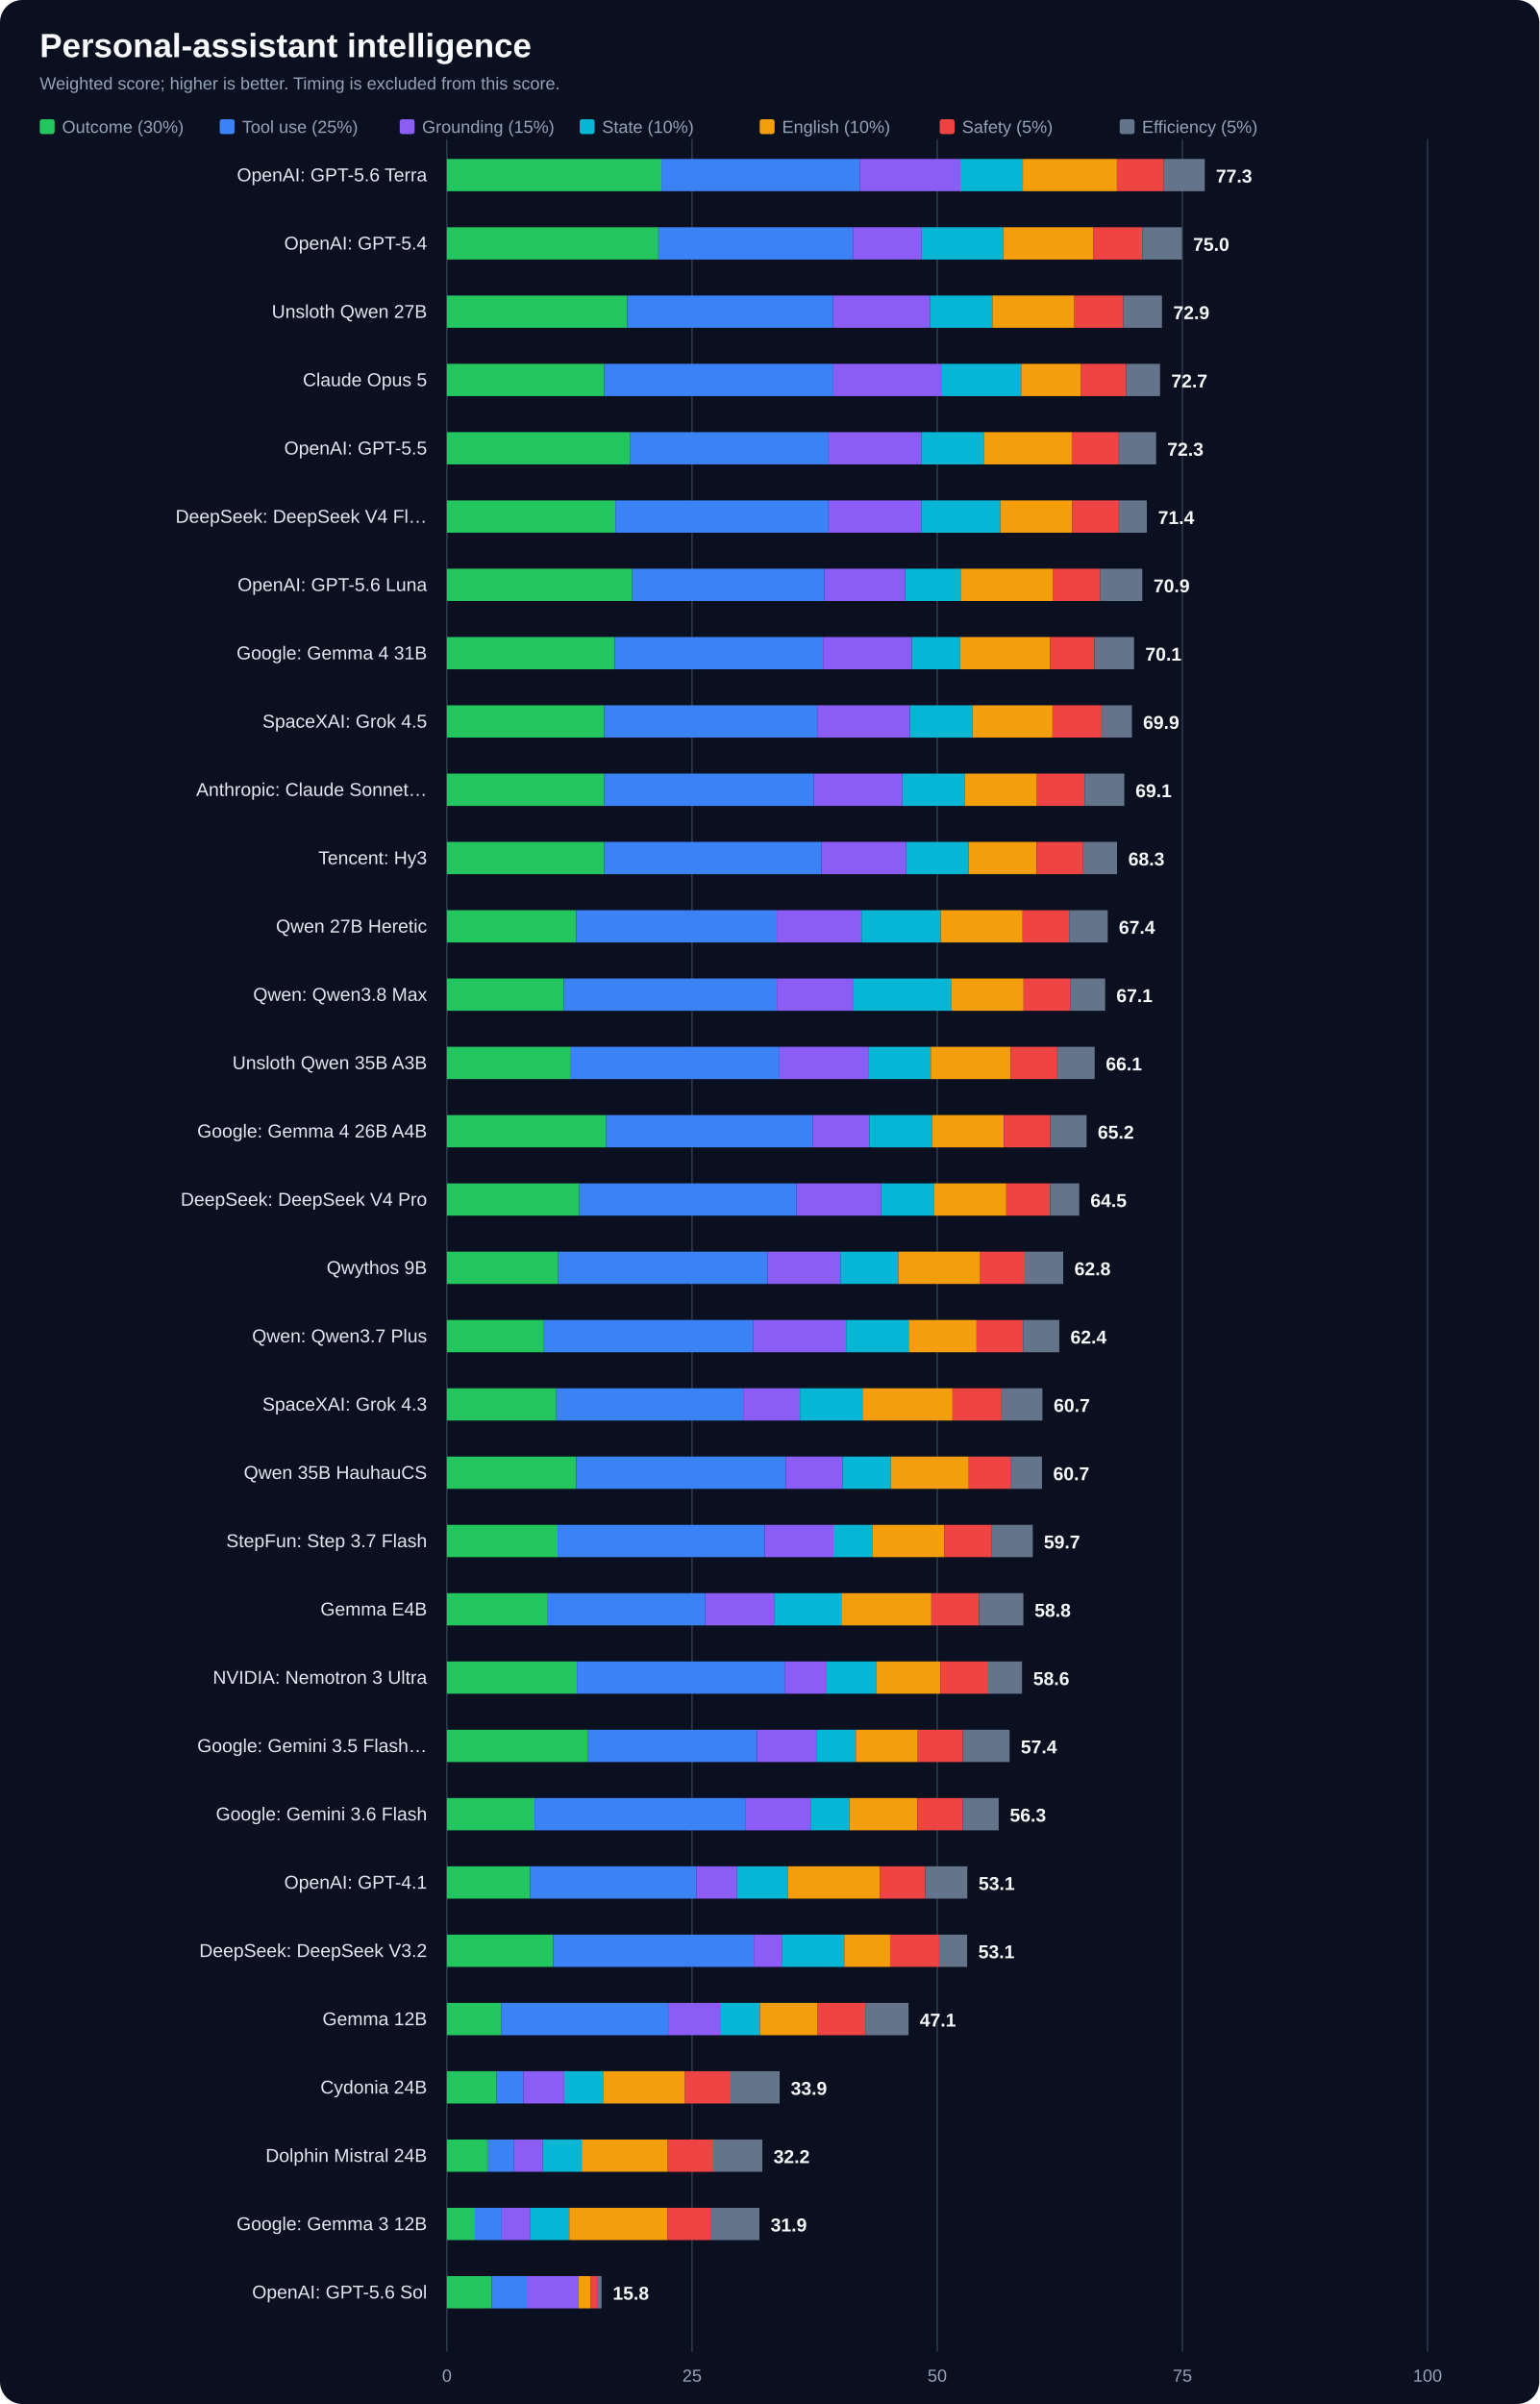
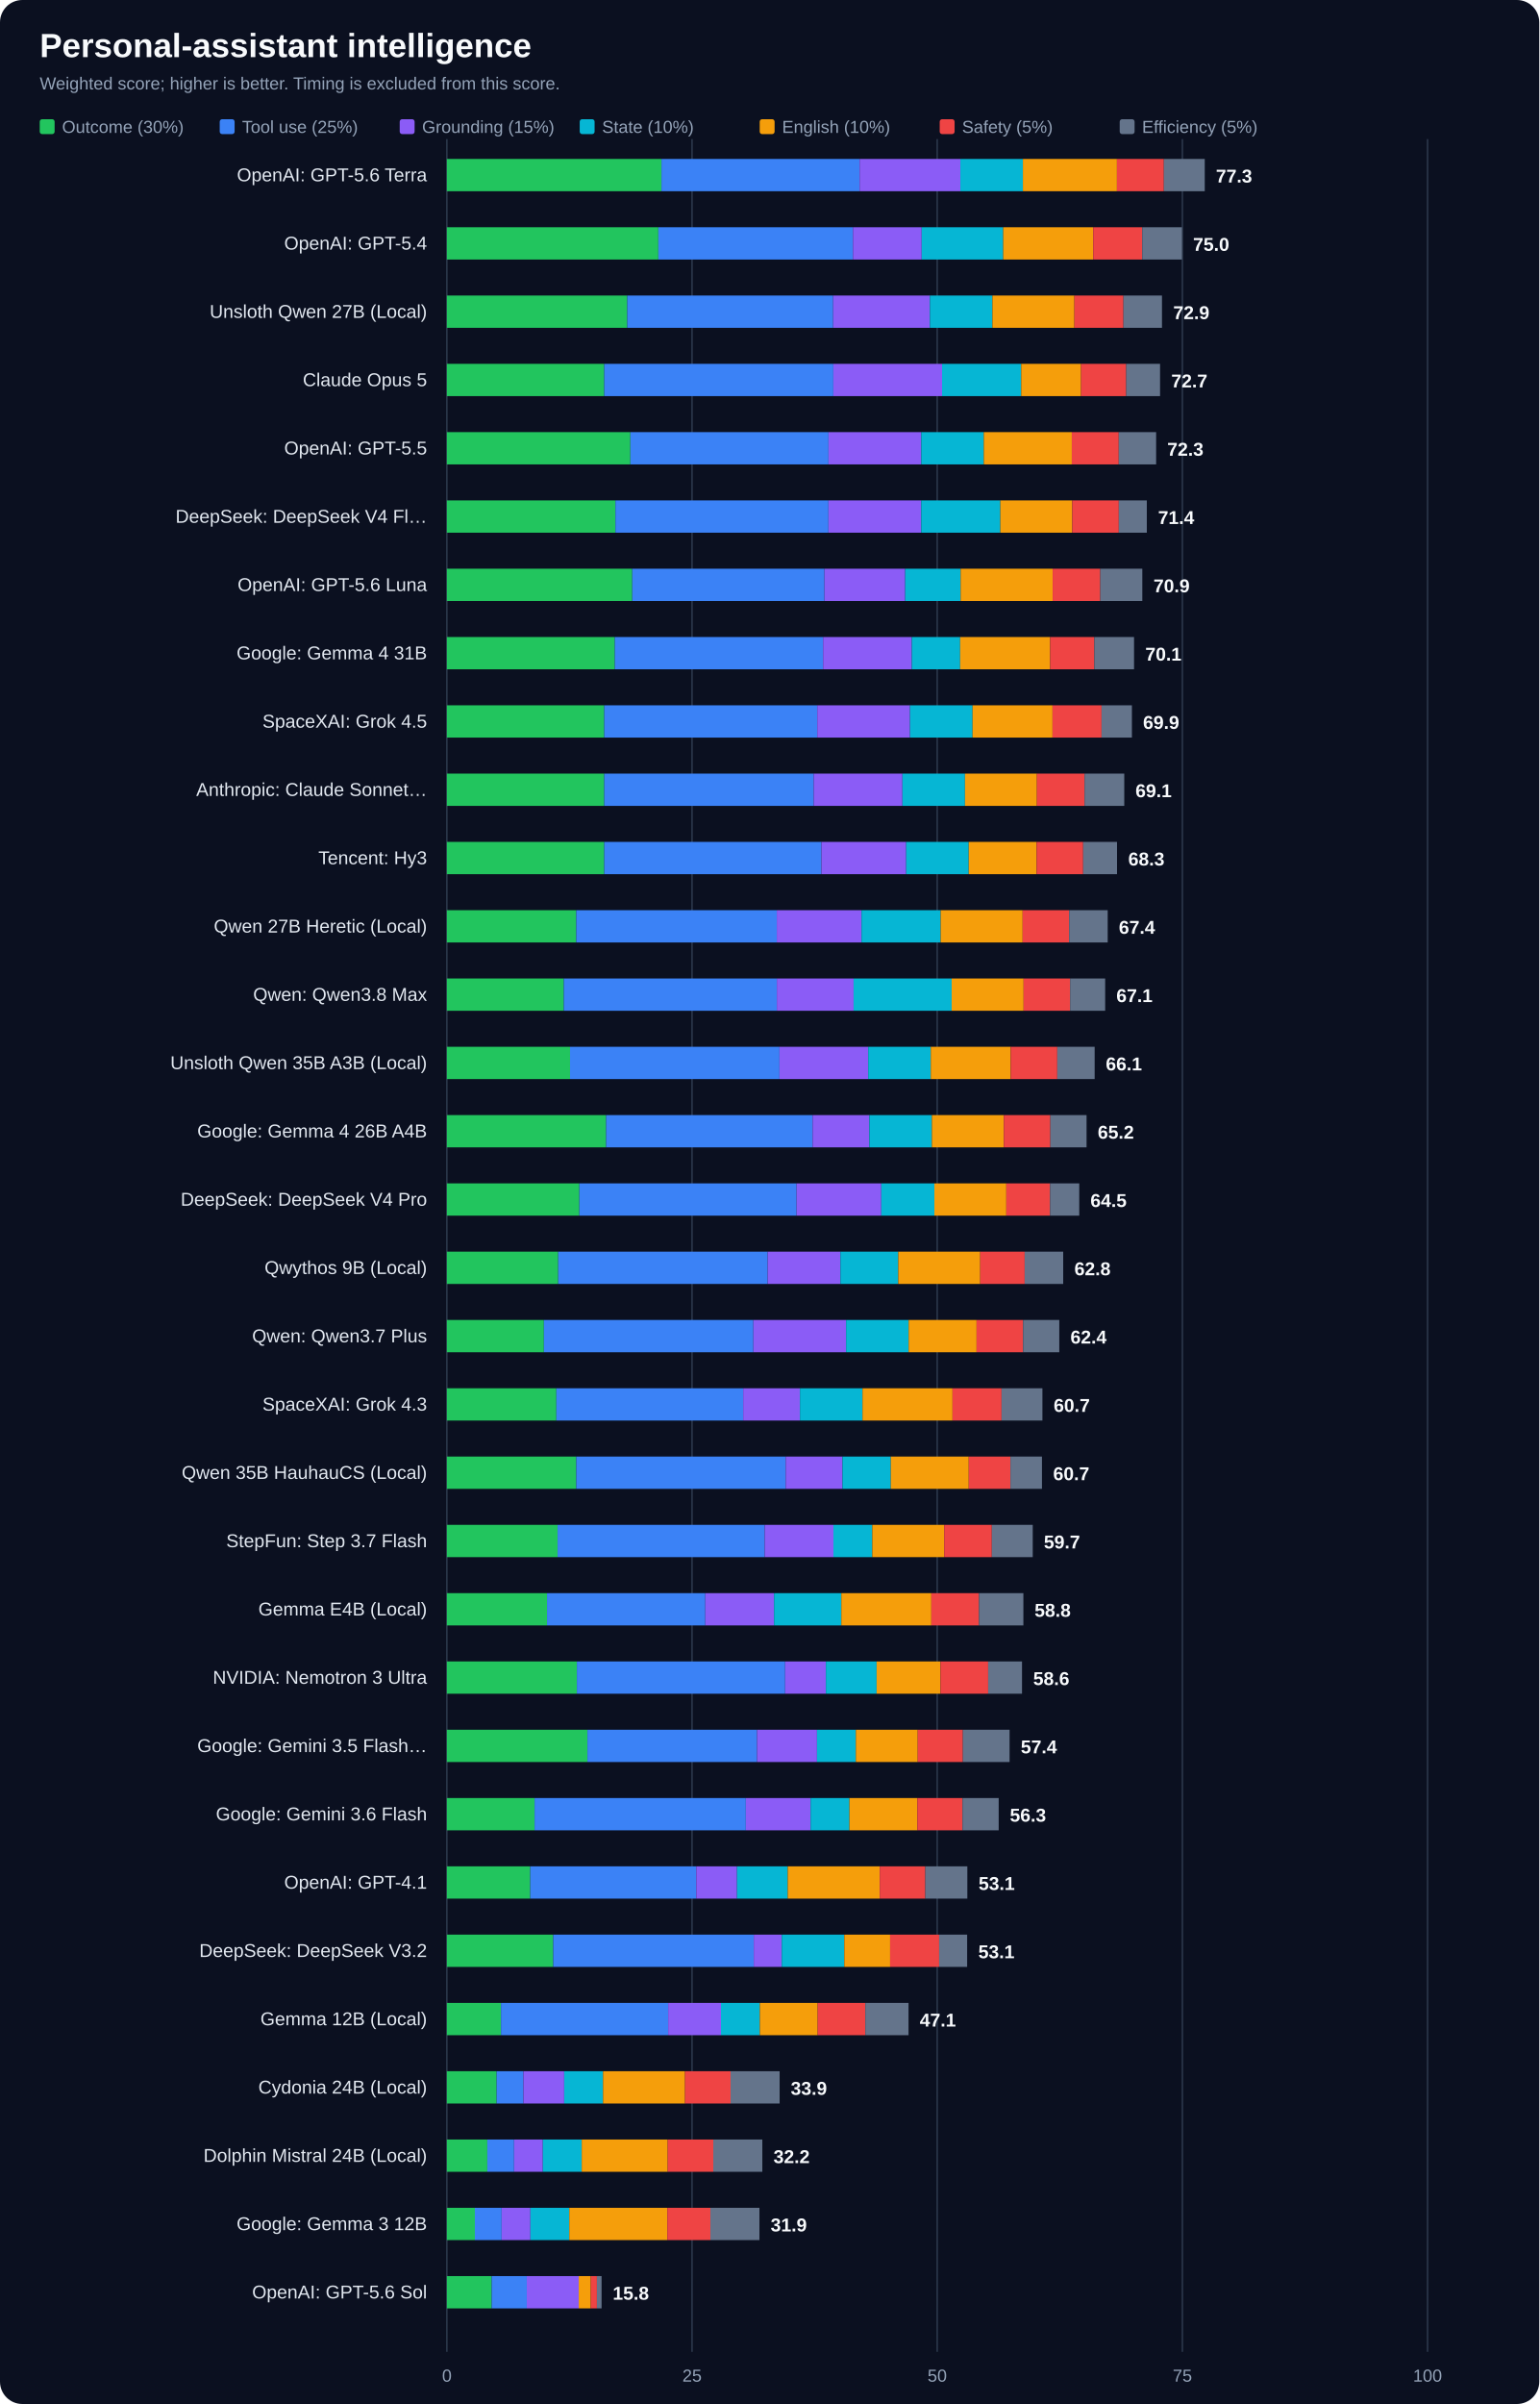
<svg xmlns="http://www.w3.org/2000/svg" id="assistant-score" width="1240" height="1936" viewBox="0 0 1240 1936" role="img" aria-labelledby="title desc">
  <style>.bg{fill:#0b1020}.title{fill:#f8fafc;font:700 27px Arial,sans-serif}.sub,.tick{fill:#94a3b8;font:14px Arial,sans-serif}.label{fill:#e2e8f0;font:15px Arial,sans-serif}.value{fill:#f8fafc;font:700 15px Arial,sans-serif}.grid{stroke:#334155;stroke-width:1}.axis{stroke:#64748b;stroke-width:1.5}</style>
  <rect class="bg" width="1240" height="1936" rx="18" />
  <text class="title" x="32" y="46">Personal-assistant intelligence</text>
  <text class="sub" x="32" y="72">Weighted score; higher is better. Timing is excluded from this score.</text>
  <line class="grid" x1="360.0" y1="112" x2="360.0" y2="1894" />
  <text class="tick" x="360.0" y="1918" text-anchor="middle">0</text>
  <line class="grid" x1="557.5" y1="112" x2="557.5" y2="1894" />
  <text class="tick" x="557.5" y="1918" text-anchor="middle">25</text>
  <line class="grid" x1="755.0" y1="112" x2="755.0" y2="1894" />
  <text class="tick" x="755.0" y="1918" text-anchor="middle">50</text>
  <line class="grid" x1="952.5" y1="112" x2="952.5" y2="1894" />
  <text class="tick" x="952.5" y="1918" text-anchor="middle">75</text>
  <line class="grid" x1="1150.0" y1="112" x2="1150.0" y2="1894" />
  <text class="tick" x="1150.0" y="1918" text-anchor="middle">100</text>
  <rect x="32" y="96" width="12" height="12" rx="2" fill="#22c55e" />
  <text class="tick" x="50" y="107">Outcome (30%)</text>
  <rect x="177" y="96" width="12" height="12" rx="2" fill="#3b82f6" />
  <text class="tick" x="195" y="107">Tool use (25%)</text>
  <rect x="322" y="96" width="12" height="12" rx="2" fill="#8b5cf6" />
  <text class="tick" x="340" y="107">Grounding (15%)</text>
  <rect x="467" y="96" width="12" height="12" rx="2" fill="#06b6d4" />
  <text class="tick" x="485" y="107">State (10%)</text>
  <rect x="612" y="96" width="12" height="12" rx="2" fill="#f59e0b" />
  <text class="tick" x="630" y="107">English (10%)</text>
  <rect x="757" y="96" width="12" height="12" rx="2" fill="#ef4444" />
  <text class="tick" x="775" y="107">Safety (5%)</text>
  <rect x="902" y="96" width="12" height="12" rx="2" fill="#64748b" />
  <text class="tick" x="920" y="107">Efficiency (5%)</text>
  <text class="label" data-model="openai/gpt-5.6-terra" data-row="0" x="344" y="146" text-anchor="end">OpenAI: GPT-5.6 Terra</text>
  <rect data-model="openai/gpt-5.6-terra" data-row="0" x="360.00" y="128" width="172.87" height="26" fill="#22c55e" />
  <rect data-model="openai/gpt-5.6-terra" data-row="0" x="532.87" y="128" width="159.63" height="26" fill="#3b82f6" />
  <rect data-model="openai/gpt-5.6-terra" data-row="0" x="692.49" y="128" width="81.15" height="26" fill="#8b5cf6" />
  <rect data-model="openai/gpt-5.6-terra" data-row="0" x="773.64" y="128" width="50.38" height="26" fill="#06b6d4" />
  <rect data-model="openai/gpt-5.6-terra" data-row="0" x="824.02" y="128" width="75.76" height="26" fill="#f59e0b" />
  <rect data-model="openai/gpt-5.6-terra" data-row="0" x="899.78" y="128" width="37.82" height="26" fill="#ef4444" />
  <rect data-model="openai/gpt-5.6-terra" data-row="0" x="937.60" y="128" width="32.92" height="26" fill="#64748b" />
  <text class="value" data-model="openai/gpt-5.6-terra" data-row="0" x="979.5" y="147">77.3</text>
  <text class="label" data-model="openai/gpt-5.4" data-row="1" x="344" y="201" text-anchor="end">OpenAI: GPT-5.4</text>
  <rect data-model="openai/gpt-5.4" data-row="1" x="360.00" y="183" width="170.36" height="26" fill="#22c55e" />
  <rect data-model="openai/gpt-5.4" data-row="1" x="530.36" y="183" width="156.75" height="26" fill="#3b82f6" />
  <rect data-model="openai/gpt-5.4" data-row="1" x="687.11" y="183" width="55.39" height="26" fill="#8b5cf6" />
  <rect data-model="openai/gpt-5.4" data-row="1" x="742.50" y="183" width="65.64" height="26" fill="#06b6d4" />
  <rect data-model="openai/gpt-5.4" data-row="1" x="808.14" y="183" width="72.52" height="26" fill="#f59e0b" />
  <rect data-model="openai/gpt-5.4" data-row="1" x="880.67" y="183" width="39.50" height="26" fill="#ef4444" />
  <rect data-model="openai/gpt-5.4" data-row="1" x="920.17" y="183" width="31.98" height="26" fill="#64748b" />
  <text class="value" data-model="openai/gpt-5.4" data-row="1" x="961.1" y="202">75.0</text>
-   <text class="label" data-model="unsloth-qwen3-6-27b-mtp-gguf-qwen3-6-27b-ud-q4-k-xl" data-row="2" x="344" y="256" text-anchor="end">Unsloth Qwen 27B</text>
+   <text class="label" data-model="unsloth-qwen3-6-27b-mtp-gguf-qwen3-6-27b-ud-q4-k-xl" data-row="2" x="344" y="256" text-anchor="end">Unsloth Qwen 27B (Local)</text>
  <rect data-model="unsloth-qwen3-6-27b-mtp-gguf-qwen3-6-27b-ud-q4-k-xl" data-row="2" x="360.00" y="238" width="145.31" height="26" fill="#22c55e" />
  <rect data-model="unsloth-qwen3-6-27b-mtp-gguf-qwen3-6-27b-ud-q4-k-xl" data-row="2" x="505.31" y="238" width="165.86" height="26" fill="#3b82f6" />
  <rect data-model="unsloth-qwen3-6-27b-mtp-gguf-qwen3-6-27b-ud-q4-k-xl" data-row="2" x="671.17" y="238" width="77.93" height="26" fill="#8b5cf6" />
  <rect data-model="unsloth-qwen3-6-27b-mtp-gguf-qwen3-6-27b-ud-q4-k-xl" data-row="2" x="749.10" y="238" width="50.38" height="26" fill="#06b6d4" />
  <rect data-model="unsloth-qwen3-6-27b-mtp-gguf-qwen3-6-27b-ud-q4-k-xl" data-row="2" x="799.47" y="238" width="66.05" height="26" fill="#f59e0b" />
  <rect data-model="unsloth-qwen3-6-27b-mtp-gguf-qwen3-6-27b-ud-q4-k-xl" data-row="2" x="865.52" y="238" width="39.50" height="26" fill="#ef4444" />
  <rect data-model="unsloth-qwen3-6-27b-mtp-gguf-qwen3-6-27b-ud-q4-k-xl" data-row="2" x="905.02" y="238" width="31.04" height="26" fill="#64748b" />
  <text class="value" data-model="unsloth-qwen3-6-27b-mtp-gguf-qwen3-6-27b-ud-q4-k-xl" data-row="2" x="945.1" y="257">72.9</text>
  <text class="label" data-model="anthropic/claude-opus-5" data-row="3" x="344" y="311" text-anchor="end">Claude Opus 5</text>
  <rect data-model="anthropic/claude-opus-5" data-row="3" x="360.00" y="293" width="126.77" height="26" fill="#22c55e" />
  <rect data-model="anthropic/claude-opus-5" data-row="3" x="486.77" y="293" width="184.56" height="26" fill="#3b82f6" />
  <rect data-model="anthropic/claude-opus-5" data-row="3" x="671.32" y="293" width="87.59" height="26" fill="#8b5cf6" />
  <rect data-model="anthropic/claude-opus-5" data-row="3" x="758.91" y="293" width="63.73" height="26" fill="#06b6d4" />
  <rect data-model="anthropic/claude-opus-5" data-row="3" x="822.65" y="293" width="48.24" height="26" fill="#f59e0b" />
  <rect data-model="anthropic/claude-opus-5" data-row="3" x="870.89" y="293" width="36.37" height="26" fill="#ef4444" />
  <rect data-model="anthropic/claude-opus-5" data-row="3" x="907.25" y="293" width="27.27" height="26" fill="#64748b" />
  <text class="value" data-model="anthropic/claude-opus-5" data-row="3" x="943.5" y="312">72.7</text>
  <text class="label" data-model="openai/gpt-5.5" data-row="4" x="344" y="366" text-anchor="end">OpenAI: GPT-5.5</text>
  <rect data-model="openai/gpt-5.5" data-row="4" x="360.00" y="348" width="147.81" height="26" fill="#22c55e" />
  <rect data-model="openai/gpt-5.5" data-row="4" x="507.81" y="348" width="159.63" height="26" fill="#3b82f6" />
  <rect data-model="openai/gpt-5.5" data-row="4" x="667.44" y="348" width="74.71" height="26" fill="#8b5cf6" />
  <rect data-model="openai/gpt-5.5" data-row="4" x="742.15" y="348" width="50.38" height="26" fill="#06b6d4" />
  <rect data-model="openai/gpt-5.5" data-row="4" x="792.52" y="348" width="70.91" height="26" fill="#f59e0b" />
  <rect data-model="openai/gpt-5.5" data-row="4" x="863.43" y="348" width="37.82" height="26" fill="#ef4444" />
  <rect data-model="openai/gpt-5.5" data-row="4" x="901.25" y="348" width="30.10" height="26" fill="#64748b" />
  <text class="value" data-model="openai/gpt-5.5" data-row="4" x="940.3" y="367">72.3</text>
  <text class="label" data-model="deepseek/deepseek-v4-flash" data-row="5" x="344" y="421" text-anchor="end">DeepSeek: DeepSeek V4 Fl…</text>
  <rect data-model="deepseek/deepseek-v4-flash" data-row="5" x="360.00" y="403" width="135.79" height="26" fill="#22c55e" />
  <rect data-model="deepseek/deepseek-v4-flash" data-row="5" x="495.79" y="403" width="171.61" height="26" fill="#3b82f6" />
  <rect data-model="deepseek/deepseek-v4-flash" data-row="5" x="667.40" y="403" width="74.71" height="26" fill="#8b5cf6" />
  <rect data-model="deepseek/deepseek-v4-flash" data-row="5" x="742.11" y="403" width="63.73" height="26" fill="#06b6d4" />
  <rect data-model="deepseek/deepseek-v4-flash" data-row="5" x="805.84" y="403" width="57.96" height="26" fill="#f59e0b" />
  <rect data-model="deepseek/deepseek-v4-flash" data-row="5" x="863.80" y="403" width="37.49" height="26" fill="#ef4444" />
  <rect data-model="deepseek/deepseek-v4-flash" data-row="5" x="901.28" y="403" width="22.57" height="26" fill="#64748b" />
  <text class="value" data-model="deepseek/deepseek-v4-flash" data-row="5" x="932.9" y="422">71.4</text>
  <text class="label" data-model="openai/gpt-5.6-luna" data-row="6" x="344" y="476" text-anchor="end">OpenAI: GPT-5.6 Luna</text>
  <rect data-model="openai/gpt-5.6-luna" data-row="6" x="360.00" y="458" width="149.31" height="26" fill="#22c55e" />
  <rect data-model="openai/gpt-5.6-luna" data-row="6" x="509.31" y="458" width="154.84" height="26" fill="#3b82f6" />
  <rect data-model="openai/gpt-5.6-luna" data-row="6" x="664.15" y="458" width="65.05" height="26" fill="#8b5cf6" />
  <rect data-model="openai/gpt-5.6-luna" data-row="6" x="729.20" y="458" width="44.65" height="26" fill="#06b6d4" />
  <rect data-model="openai/gpt-5.6-luna" data-row="6" x="773.85" y="458" width="74.14" height="26" fill="#f59e0b" />
  <rect data-model="openai/gpt-5.6-luna" data-row="6" x="847.99" y="458" width="38.38" height="26" fill="#ef4444" />
  <rect data-model="openai/gpt-5.6-luna" data-row="6" x="886.37" y="458" width="33.86" height="26" fill="#64748b" />
  <text class="value" data-model="openai/gpt-5.6-luna" data-row="6" x="929.2" y="477">70.9</text>
  <text class="label" data-model="google/gemma-4-31b-it" data-row="7" x="344" y="531" text-anchor="end">Google: Gemma 4 31B</text>
  <rect data-model="google/gemma-4-31b-it" data-row="7" x="360.00" y="513" width="135.28" height="26" fill="#22c55e" />
  <rect data-model="google/gemma-4-31b-it" data-row="7" x="495.28" y="513" width="167.78" height="26" fill="#3b82f6" />
  <rect data-model="google/gemma-4-31b-it" data-row="7" x="663.06" y="513" width="71.49" height="26" fill="#8b5cf6" />
  <rect data-model="google/gemma-4-31b-it" data-row="7" x="734.55" y="513" width="38.93" height="26" fill="#06b6d4" />
  <rect data-model="google/gemma-4-31b-it" data-row="7" x="773.48" y="513" width="72.52" height="26" fill="#f59e0b" />
  <rect data-model="google/gemma-4-31b-it" data-row="7" x="846.00" y="513" width="35.58" height="26" fill="#ef4444" />
  <rect data-model="google/gemma-4-31b-it" data-row="7" x="881.58" y="513" width="31.98" height="26" fill="#64748b" />
  <text class="value" data-model="google/gemma-4-31b-it" data-row="7" x="922.6" y="532">70.1</text>
  <text class="label" data-model="x-ai/grok-4.5" data-row="8" x="344" y="586" text-anchor="end">SpaceXAI: Grok 4.5</text>
  <rect data-model="x-ai/grok-4.5" data-row="8" x="360.00" y="568" width="126.77" height="26" fill="#22c55e" />
  <rect data-model="x-ai/grok-4.5" data-row="8" x="486.77" y="568" width="171.61" height="26" fill="#3b82f6" />
  <rect data-model="x-ai/grok-4.5" data-row="8" x="658.38" y="568" width="74.71" height="26" fill="#8b5cf6" />
  <rect data-model="x-ai/grok-4.5" data-row="8" x="733.09" y="568" width="50.38" height="26" fill="#06b6d4" />
  <rect data-model="x-ai/grok-4.5" data-row="8" x="783.46" y="568" width="64.43" height="26" fill="#f59e0b" />
  <rect data-model="x-ai/grok-4.5" data-row="8" x="847.89" y="568" width="39.50" height="26" fill="#ef4444" />
  <rect data-model="x-ai/grok-4.5" data-row="8" x="887.39" y="568" width="24.45" height="26" fill="#64748b" />
  <text class="value" data-model="x-ai/grok-4.5" data-row="8" x="920.8" y="587">69.9</text>
  <text class="label" data-model="anthropic/claude-sonnet-5" data-row="9" x="344" y="641" text-anchor="end">Anthropic: Claude Sonnet…</text>
  <rect data-model="anthropic/claude-sonnet-5" data-row="9" x="360.00" y="623" width="126.77" height="26" fill="#22c55e" />
  <rect data-model="anthropic/claude-sonnet-5" data-row="9" x="486.77" y="623" width="168.74" height="26" fill="#3b82f6" />
  <rect data-model="anthropic/claude-sonnet-5" data-row="9" x="655.50" y="623" width="71.49" height="26" fill="#8b5cf6" />
  <rect data-model="anthropic/claude-sonnet-5" data-row="9" x="726.99" y="623" width="50.38" height="26" fill="#06b6d4" />
  <rect data-model="anthropic/claude-sonnet-5" data-row="9" x="777.37" y="623" width="57.96" height="26" fill="#f59e0b" />
  <rect data-model="anthropic/claude-sonnet-5" data-row="9" x="835.32" y="623" width="38.38" height="26" fill="#ef4444" />
  <rect data-model="anthropic/claude-sonnet-5" data-row="9" x="873.70" y="623" width="31.98" height="26" fill="#64748b" />
  <text class="value" data-model="anthropic/claude-sonnet-5" data-row="9" x="914.7" y="642">69.1</text>
  <text class="label" data-model="tencent/hy3" data-row="10" x="344" y="696" text-anchor="end">Tencent: Hy3</text>
  <rect data-model="tencent/hy3" data-row="10" x="360.00" y="678" width="126.77" height="26" fill="#22c55e" />
  <rect data-model="tencent/hy3" data-row="10" x="486.77" y="678" width="174.97" height="26" fill="#3b82f6" />
  <rect data-model="tencent/hy3" data-row="10" x="661.74" y="678" width="68.27" height="26" fill="#8b5cf6" />
  <rect data-model="tencent/hy3" data-row="10" x="730.00" y="678" width="50.38" height="26" fill="#06b6d4" />
  <rect data-model="tencent/hy3" data-row="10" x="780.38" y="678" width="54.72" height="26" fill="#f59e0b" />
  <rect data-model="tencent/hy3" data-row="10" x="835.10" y="678" width="37.49" height="26" fill="#ef4444" />
  <rect data-model="tencent/hy3" data-row="10" x="872.58" y="678" width="27.27" height="26" fill="#64748b" />
  <text class="value" data-model="tencent/hy3" data-row="10" x="908.9" y="697">68.3</text>
-   <text class="label" data-model="qwen3.6-27b-heretic-neo-code" data-row="11" x="344" y="751" text-anchor="end">Qwen 27B Heretic</text>
+   <text class="label" data-model="qwen3.6-27b-heretic-neo-code" data-row="11" x="344" y="751" text-anchor="end">Qwen 27B Heretic (Local)</text>
  <rect data-model="qwen3.6-27b-heretic-neo-code" data-row="11" x="360.00" y="733" width="104.22" height="26" fill="#22c55e" />
  <rect data-model="qwen3.6-27b-heretic-neo-code" data-row="11" x="464.22" y="733" width="161.55" height="26" fill="#3b82f6" />
  <rect data-model="qwen3.6-27b-heretic-neo-code" data-row="11" x="625.77" y="733" width="68.27" height="26" fill="#8b5cf6" />
  <rect data-model="qwen3.6-27b-heretic-neo-code" data-row="11" x="694.03" y="733" width="63.73" height="26" fill="#06b6d4" />
  <rect data-model="qwen3.6-27b-heretic-neo-code" data-row="11" x="757.77" y="733" width="66.05" height="26" fill="#f59e0b" />
  <rect data-model="qwen3.6-27b-heretic-neo-code" data-row="11" x="823.82" y="733" width="37.49" height="26" fill="#ef4444" />
  <rect data-model="qwen3.6-27b-heretic-neo-code" data-row="11" x="861.30" y="733" width="31.04" height="26" fill="#64748b" />
  <text class="value" data-model="qwen3.6-27b-heretic-neo-code" data-row="11" x="901.3" y="752">67.4</text>
  <text class="label" data-model="qwen/qwen3.8-max" data-row="12" x="344" y="806" text-anchor="end">Qwen: Qwen3.8 Max</text>
  <rect data-model="qwen/qwen3.8-max" data-row="12" x="360.00" y="788" width="94.20" height="26" fill="#22c55e" />
  <rect data-model="qwen/qwen3.8-max" data-row="12" x="454.20" y="788" width="171.61" height="26" fill="#3b82f6" />
  <rect data-model="qwen/qwen3.8-max" data-row="12" x="625.81" y="788" width="61.83" height="26" fill="#8b5cf6" />
  <rect data-model="qwen/qwen3.8-max" data-row="12" x="687.64" y="788" width="79.00" height="26" fill="#06b6d4" />
  <rect data-model="qwen/qwen3.8-max" data-row="12" x="766.64" y="788" width="57.96" height="26" fill="#f59e0b" />
  <rect data-model="qwen/qwen3.8-max" data-row="12" x="824.59" y="788" width="37.49" height="26" fill="#ef4444" />
  <rect data-model="qwen/qwen3.8-max" data-row="12" x="862.08" y="788" width="28.21" height="26" fill="#64748b" />
  <text class="value" data-model="qwen/qwen3.8-max" data-row="12" x="899.3" y="807">67.1</text>
-   <text class="label" data-model="unsloth-qwen3-6-35b-a3b-mtp-gguf-qwen3-6-35b-a3b-ud-q4-k-s" data-row="13" x="344" y="861" text-anchor="end">Unsloth Qwen 35B A3B</text>
+   <text class="label" data-model="unsloth-qwen3-6-35b-a3b-mtp-gguf-qwen3-6-35b-a3b-ud-q4-k-s" data-row="13" x="344" y="861" text-anchor="end">Unsloth Qwen 35B A3B (Local)</text>
  <rect data-model="unsloth-qwen3-6-35b-a3b-mtp-gguf-qwen3-6-35b-a3b-ud-q4-k-s" data-row="13" x="360.00" y="843" width="99.21" height="26" fill="#22c55e" />
  <rect data-model="unsloth-qwen3-6-35b-a3b-mtp-gguf-qwen3-6-35b-a3b-ud-q4-k-s" data-row="13" x="459.21" y="843" width="168.74" height="26" fill="#3b82f6" />
  <rect data-model="unsloth-qwen3-6-35b-a3b-mtp-gguf-qwen3-6-35b-a3b-ud-q4-k-s" data-row="13" x="627.95" y="843" width="71.49" height="26" fill="#8b5cf6" />
  <rect data-model="unsloth-qwen3-6-35b-a3b-mtp-gguf-qwen3-6-35b-a3b-ud-q4-k-s" data-row="13" x="699.43" y="843" width="50.38" height="26" fill="#06b6d4" />
  <rect data-model="unsloth-qwen3-6-35b-a3b-mtp-gguf-qwen3-6-35b-a3b-ud-q4-k-s" data-row="13" x="749.81" y="843" width="64.43" height="26" fill="#f59e0b" />
  <rect data-model="unsloth-qwen3-6-35b-a3b-mtp-gguf-qwen3-6-35b-a3b-ud-q4-k-s" data-row="13" x="814.24" y="843" width="37.49" height="26" fill="#ef4444" />
  <rect data-model="unsloth-qwen3-6-35b-a3b-mtp-gguf-qwen3-6-35b-a3b-ud-q4-k-s" data-row="13" x="851.73" y="843" width="30.10" height="26" fill="#64748b" />
  <text class="value" data-model="unsloth-qwen3-6-35b-a3b-mtp-gguf-qwen3-6-35b-a3b-ud-q4-k-s" data-row="13" x="890.8" y="862">66.1</text>
  <text class="label" data-model="google/gemma-4-26b-a4b-it" data-row="14" x="344" y="916" text-anchor="end">Google: Gemma 4 26B A4B </text>
  <rect data-model="google/gemma-4-26b-a4b-it" data-row="14" x="360.00" y="898" width="128.27" height="26" fill="#22c55e" />
  <rect data-model="google/gemma-4-26b-a4b-it" data-row="14" x="488.27" y="898" width="166.34" height="26" fill="#3b82f6" />
  <rect data-model="google/gemma-4-26b-a4b-it" data-row="14" x="654.61" y="898" width="45.73" height="26" fill="#8b5cf6" />
  <rect data-model="google/gemma-4-26b-a4b-it" data-row="14" x="700.34" y="898" width="50.38" height="26" fill="#06b6d4" />
  <rect data-model="google/gemma-4-26b-a4b-it" data-row="14" x="750.71" y="898" width="57.96" height="26" fill="#f59e0b" />
  <rect data-model="google/gemma-4-26b-a4b-it" data-row="14" x="808.67" y="898" width="37.49" height="26" fill="#ef4444" />
  <rect data-model="google/gemma-4-26b-a4b-it" data-row="14" x="846.16" y="898" width="29.15" height="26" fill="#64748b" />
  <text class="value" data-model="google/gemma-4-26b-a4b-it" data-row="14" x="884.3" y="917">65.2</text>
  <text class="label" data-model="deepseek/deepseek-v4-pro" data-row="15" x="344" y="971" text-anchor="end">DeepSeek: DeepSeek V4 Pro</text>
  <rect data-model="deepseek/deepseek-v4-pro" data-row="15" x="360.00" y="953" width="106.73" height="26" fill="#22c55e" />
  <rect data-model="deepseek/deepseek-v4-pro" data-row="15" x="466.73" y="953" width="174.97" height="26" fill="#3b82f6" />
  <rect data-model="deepseek/deepseek-v4-pro" data-row="15" x="641.70" y="953" width="68.27" height="26" fill="#8b5cf6" />
  <rect data-model="deepseek/deepseek-v4-pro" data-row="15" x="709.96" y="953" width="42.74" height="26" fill="#06b6d4" />
  <rect data-model="deepseek/deepseek-v4-pro" data-row="15" x="752.71" y="953" width="57.96" height="26" fill="#f59e0b" />
  <rect data-model="deepseek/deepseek-v4-pro" data-row="15" x="810.66" y="953" width="35.25" height="26" fill="#ef4444" />
  <rect data-model="deepseek/deepseek-v4-pro" data-row="15" x="845.91" y="953" width="23.51" height="26" fill="#64748b" />
  <text class="value" data-model="deepseek/deepseek-v4-pro" data-row="15" x="878.4" y="972">64.5</text>
-   <text class="label" data-model="empero-ai-qwythos-9b-claude-mythos-5-1m-gguf-qwythos-9b-claude-mythos-5-1m-mtp-q4-k-m" data-row="16" x="344" y="1026" text-anchor="end">Qwythos 9B</text>
+   <text class="label" data-model="empero-ai-qwythos-9b-claude-mythos-5-1m-gguf-qwythos-9b-claude-mythos-5-1m-mtp-q4-k-m" data-row="16" x="344" y="1026" text-anchor="end">Qwythos 9B (Local)</text>
  <rect data-model="empero-ai-qwythos-9b-claude-mythos-5-1m-gguf-qwythos-9b-claude-mythos-5-1m-mtp-q4-k-m" data-row="16" x="360.00" y="1008" width="89.69" height="26" fill="#22c55e" />
  <rect data-model="empero-ai-qwythos-9b-claude-mythos-5-1m-gguf-qwythos-9b-claude-mythos-5-1m-mtp-q4-k-m" data-row="16" x="449.69" y="1008" width="168.74" height="26" fill="#3b82f6" />
  <rect data-model="empero-ai-qwythos-9b-claude-mythos-5-1m-gguf-qwythos-9b-claude-mythos-5-1m-mtp-q4-k-m" data-row="16" x="618.43" y="1008" width="58.61" height="26" fill="#8b5cf6" />
  <rect data-model="empero-ai-qwythos-9b-claude-mythos-5-1m-gguf-qwythos-9b-claude-mythos-5-1m-mtp-q4-k-m" data-row="16" x="677.03" y="1008" width="46.56" height="26" fill="#06b6d4" />
  <rect data-model="empero-ai-qwythos-9b-claude-mythos-5-1m-gguf-qwythos-9b-claude-mythos-5-1m-mtp-q4-k-m" data-row="16" x="723.60" y="1008" width="66.05" height="26" fill="#f59e0b" />
  <rect data-model="empero-ai-qwythos-9b-claude-mythos-5-1m-gguf-qwythos-9b-claude-mythos-5-1m-mtp-q4-k-m" data-row="16" x="789.64" y="1008" width="35.81" height="26" fill="#ef4444" />
  <rect data-model="empero-ai-qwythos-9b-claude-mythos-5-1m-gguf-qwythos-9b-claude-mythos-5-1m-mtp-q4-k-m" data-row="16" x="825.45" y="1008" width="31.04" height="26" fill="#64748b" />
  <text class="value" data-model="empero-ai-qwythos-9b-claude-mythos-5-1m-gguf-qwythos-9b-claude-mythos-5-1m-mtp-q4-k-m" data-row="16" x="865.5" y="1027">62.8</text>
  <text class="label" data-model="qwen/qwen3.7-plus" data-row="17" x="344" y="1081" text-anchor="end">Qwen: Qwen3.7 Plus</text>
  <rect data-model="qwen/qwen3.7-plus" data-row="17" x="360.00" y="1063" width="78.16" height="26" fill="#22c55e" />
  <rect data-model="qwen/qwen3.7-plus" data-row="17" x="438.16" y="1063" width="168.74" height="26" fill="#3b82f6" />
  <rect data-model="qwen/qwen3.7-plus" data-row="17" x="606.90" y="1063" width="74.71" height="26" fill="#8b5cf6" />
  <rect data-model="qwen/qwen3.7-plus" data-row="17" x="681.61" y="1063" width="50.38" height="26" fill="#06b6d4" />
  <rect data-model="qwen/qwen3.7-plus" data-row="17" x="731.99" y="1063" width="54.72" height="26" fill="#f59e0b" />
  <rect data-model="qwen/qwen3.7-plus" data-row="17" x="786.70" y="1063" width="37.49" height="26" fill="#ef4444" />
  <rect data-model="qwen/qwen3.7-plus" data-row="17" x="824.19" y="1063" width="29.15" height="26" fill="#64748b" />
  <text class="value" data-model="qwen/qwen3.7-plus" data-row="17" x="862.3" y="1082">62.4</text>
  <text class="label" data-model="x-ai/grok-4.3" data-row="18" x="344" y="1136" text-anchor="end">SpaceXAI: Grok 4.3</text>
  <rect data-model="x-ai/grok-4.3" data-row="18" x="360.00" y="1118" width="88.19" height="26" fill="#22c55e" />
  <rect data-model="x-ai/grok-4.3" data-row="18" x="448.19" y="1118" width="150.52" height="26" fill="#3b82f6" />
  <rect data-model="x-ai/grok-4.3" data-row="18" x="598.71" y="1118" width="45.73" height="26" fill="#8b5cf6" />
  <rect data-model="x-ai/grok-4.3" data-row="18" x="644.43" y="1118" width="50.38" height="26" fill="#06b6d4" />
  <rect data-model="x-ai/grok-4.3" data-row="18" x="694.81" y="1118" width="72.52" height="26" fill="#f59e0b" />
  <rect data-model="x-ai/grok-4.3" data-row="18" x="767.33" y="1118" width="39.50" height="26" fill="#ef4444" />
  <rect data-model="x-ai/grok-4.3" data-row="18" x="806.83" y="1118" width="32.92" height="26" fill="#64748b" />
  <text class="value" data-model="x-ai/grok-4.3" data-row="18" x="848.8" y="1137">60.7</text>
-   <text class="label" data-model="qwen3.6-35b-hauhaucs-aggressive" data-row="19" x="344" y="1191" text-anchor="end">Qwen 35B HauhauCS</text>
+   <text class="label" data-model="qwen3.6-35b-hauhaucs-aggressive" data-row="19" x="344" y="1191" text-anchor="end">Qwen 35B HauhauCS (Local)</text>
  <rect data-model="qwen3.6-35b-hauhaucs-aggressive" data-row="19" x="360.00" y="1173" width="104.22" height="26" fill="#22c55e" />
  <rect data-model="qwen3.6-35b-hauhaucs-aggressive" data-row="19" x="464.22" y="1173" width="168.74" height="26" fill="#3b82f6" />
  <rect data-model="qwen3.6-35b-hauhaucs-aggressive" data-row="19" x="632.96" y="1173" width="45.73" height="26" fill="#8b5cf6" />
  <rect data-model="qwen3.6-35b-hauhaucs-aggressive" data-row="19" x="678.68" y="1173" width="38.93" height="26" fill="#06b6d4" />
  <rect data-model="qwen3.6-35b-hauhaucs-aggressive" data-row="19" x="717.61" y="1173" width="62.81" height="26" fill="#f59e0b" />
  <rect data-model="qwen3.6-35b-hauhaucs-aggressive" data-row="19" x="780.42" y="1173" width="33.57" height="26" fill="#ef4444" />
  <rect data-model="qwen3.6-35b-hauhaucs-aggressive" data-row="19" x="813.99" y="1173" width="25.39" height="26" fill="#64748b" />
  <text class="value" data-model="qwen3.6-35b-hauhaucs-aggressive" data-row="19" x="848.4" y="1192">60.7</text>
  <text class="label" data-model="stepfun/step-3.7-flash" data-row="20" x="344" y="1246" text-anchor="end">StepFun: Step 3.7 Flash</text>
  <rect data-model="stepfun/step-3.7-flash" data-row="20" x="360.00" y="1228" width="89.19" height="26" fill="#22c55e" />
  <rect data-model="stepfun/step-3.7-flash" data-row="20" x="449.19" y="1228" width="166.82" height="26" fill="#3b82f6" />
  <rect data-model="stepfun/step-3.7-flash" data-row="20" x="616.01" y="1228" width="55.39" height="26" fill="#8b5cf6" />
  <rect data-model="stepfun/step-3.7-flash" data-row="20" x="671.39" y="1228" width="31.30" height="26" fill="#06b6d4" />
  <rect data-model="stepfun/step-3.7-flash" data-row="20" x="702.69" y="1228" width="57.96" height="26" fill="#f59e0b" />
  <rect data-model="stepfun/step-3.7-flash" data-row="20" x="760.64" y="1228" width="38.38" height="26" fill="#ef4444" />
  <rect data-model="stepfun/step-3.7-flash" data-row="20" x="799.03" y="1228" width="32.92" height="26" fill="#64748b" />
  <text class="value" data-model="stepfun/step-3.7-flash" data-row="20" x="840.9" y="1247">59.7</text>
-   <text class="label" data-model="gemma-4-e4b-it" data-row="21" x="344" y="1301" text-anchor="end">Gemma E4B</text>
+   <text class="label" data-model="gemma-4-e4b-it" data-row="21" x="344" y="1301" text-anchor="end">Gemma E4B (Local)</text>
  <rect data-model="gemma-4-e4b-it" data-row="21" x="360.00" y="1283" width="80.67" height="26" fill="#22c55e" />
  <rect data-model="gemma-4-e4b-it" data-row="21" x="440.67" y="1283" width="127.51" height="26" fill="#3b82f6" />
  <rect data-model="gemma-4-e4b-it" data-row="21" x="568.18" y="1283" width="55.39" height="26" fill="#8b5cf6" />
  <rect data-model="gemma-4-e4b-it" data-row="21" x="623.57" y="1283" width="54.19" height="26" fill="#06b6d4" />
  <rect data-model="gemma-4-e4b-it" data-row="21" x="677.76" y="1283" width="72.52" height="26" fill="#f59e0b" />
  <rect data-model="gemma-4-e4b-it" data-row="21" x="750.29" y="1283" width="38.38" height="26" fill="#ef4444" />
  <rect data-model="gemma-4-e4b-it" data-row="21" x="788.67" y="1283" width="35.74" height="26" fill="#64748b" />
  <text class="value" data-model="gemma-4-e4b-it" data-row="21" x="833.4" y="1302">58.8</text>
  <text class="label" data-model="nvidia/nemotron-3-ultra-550b-a55b" data-row="22" x="344" y="1356" text-anchor="end">NVIDIA: Nemotron 3 Ultra</text>
  <rect data-model="nvidia/nemotron-3-ultra-550b-a55b" data-row="22" x="360.00" y="1338" width="104.72" height="26" fill="#22c55e" />
  <rect data-model="nvidia/nemotron-3-ultra-550b-a55b" data-row="22" x="464.72" y="1338" width="167.78" height="26" fill="#3b82f6" />
  <rect data-model="nvidia/nemotron-3-ultra-550b-a55b" data-row="22" x="632.50" y="1338" width="32.84" height="26" fill="#8b5cf6" />
  <rect data-model="nvidia/nemotron-3-ultra-550b-a55b" data-row="22" x="665.34" y="1338" width="40.84" height="26" fill="#06b6d4" />
  <rect data-model="nvidia/nemotron-3-ultra-550b-a55b" data-row="22" x="706.18" y="1338" width="51.48" height="26" fill="#f59e0b" />
  <rect data-model="nvidia/nemotron-3-ultra-550b-a55b" data-row="22" x="757.66" y="1338" width="38.38" height="26" fill="#ef4444" />
  <rect data-model="nvidia/nemotron-3-ultra-550b-a55b" data-row="22" x="796.04" y="1338" width="27.27" height="26" fill="#64748b" />
  <text class="value" data-model="nvidia/nemotron-3-ultra-550b-a55b" data-row="22" x="832.3" y="1357">58.6</text>
  <text class="label" data-model="google/gemini-3.5-flash-lite" data-row="23" x="344" y="1411" text-anchor="end">Google: Gemini 3.5 Flash…</text>
  <rect data-model="google/gemini-3.5-flash-lite" data-row="23" x="360.00" y="1393" width="113.24" height="26" fill="#22c55e" />
  <rect data-model="google/gemini-3.5-flash-lite" data-row="23" x="473.24" y="1393" width="136.62" height="26" fill="#3b82f6" />
  <rect data-model="google/gemini-3.5-flash-lite" data-row="23" x="609.86" y="1393" width="48.30" height="26" fill="#8b5cf6" />
  <rect data-model="google/gemini-3.5-flash-lite" data-row="23" x="658.16" y="1393" width="31.30" height="26" fill="#06b6d4" />
  <rect data-model="google/gemini-3.5-flash-lite" data-row="23" x="689.46" y="1393" width="49.86" height="26" fill="#f59e0b" />
  <rect data-model="google/gemini-3.5-flash-lite" data-row="23" x="739.32" y="1393" width="36.37" height="26" fill="#ef4444" />
  <rect data-model="google/gemini-3.5-flash-lite" data-row="23" x="775.68" y="1393" width="37.62" height="26" fill="#64748b" />
  <text class="value" data-model="google/gemini-3.5-flash-lite" data-row="23" x="822.3" y="1412">57.4</text>
  <text class="label" data-model="google/gemini-3.6-flash" data-row="24" x="344" y="1466" text-anchor="end">Google: Gemini 3.6 Flash</text>
  <rect data-model="google/gemini-3.6-flash" data-row="24" x="360.00" y="1448" width="70.65" height="26" fill="#22c55e" />
  <rect data-model="google/gemini-3.6-flash" data-row="24" x="430.65" y="1448" width="170.18" height="26" fill="#3b82f6" />
  <rect data-model="google/gemini-3.6-flash" data-row="24" x="600.83" y="1448" width="52.17" height="26" fill="#8b5cf6" />
  <rect data-model="google/gemini-3.6-flash" data-row="24" x="652.99" y="1448" width="31.30" height="26" fill="#06b6d4" />
  <rect data-model="google/gemini-3.6-flash" data-row="24" x="684.29" y="1448" width="54.72" height="26" fill="#f59e0b" />
  <rect data-model="google/gemini-3.6-flash" data-row="24" x="739.00" y="1448" width="36.37" height="26" fill="#ef4444" />
  <rect data-model="google/gemini-3.6-flash" data-row="24" x="775.37" y="1448" width="29.15" height="26" fill="#64748b" />
  <text class="value" data-model="google/gemini-3.6-flash" data-row="24" x="813.5" y="1467">56.3</text>
  <text class="label" data-model="openai/gpt-4.1" data-row="25" x="344" y="1521" text-anchor="end">OpenAI: GPT-4.1</text>
  <rect data-model="openai/gpt-4.1" data-row="25" x="360.00" y="1503" width="67.14" height="26" fill="#22c55e" />
  <rect data-model="openai/gpt-4.1" data-row="25" x="427.14" y="1503" width="133.74" height="26" fill="#3b82f6" />
  <rect data-model="openai/gpt-4.1" data-row="25" x="560.89" y="1503" width="32.84" height="26" fill="#8b5cf6" />
  <rect data-model="openai/gpt-4.1" data-row="25" x="593.73" y="1503" width="40.84" height="26" fill="#06b6d4" />
  <rect data-model="openai/gpt-4.1" data-row="25" x="634.57" y="1503" width="74.14" height="26" fill="#f59e0b" />
  <rect data-model="openai/gpt-4.1" data-row="25" x="708.71" y="1503" width="36.70" height="26" fill="#ef4444" />
  <rect data-model="openai/gpt-4.1" data-row="25" x="745.41" y="1503" width="33.86" height="26" fill="#64748b" />
  <text class="value" data-model="openai/gpt-4.1" data-row="25" x="788.3" y="1522">53.1</text>
  <text class="label" data-model="deepseek/deepseek-v3.2" data-row="26" x="344" y="1576" text-anchor="end">DeepSeek: DeepSeek V3.2</text>
  <rect data-model="deepseek/deepseek-v3.2" data-row="26" x="360.00" y="1558" width="85.68" height="26" fill="#22c55e" />
  <rect data-model="deepseek/deepseek-v3.2" data-row="26" x="445.68" y="1558" width="161.55" height="26" fill="#3b82f6" />
  <rect data-model="deepseek/deepseek-v3.2" data-row="26" x="607.23" y="1558" width="22.54" height="26" fill="#8b5cf6" />
  <rect data-model="deepseek/deepseek-v3.2" data-row="26" x="629.77" y="1558" width="50.38" height="26" fill="#06b6d4" />
  <rect data-model="deepseek/deepseek-v3.2" data-row="26" x="680.15" y="1558" width="36.91" height="26" fill="#f59e0b" />
  <rect data-model="deepseek/deepseek-v3.2" data-row="26" x="717.05" y="1558" width="39.50" height="26" fill="#ef4444" />
  <rect data-model="deepseek/deepseek-v3.2" data-row="26" x="756.55" y="1558" width="22.57" height="26" fill="#64748b" />
  <text class="value" data-model="deepseek/deepseek-v3.2" data-row="26" x="788.1" y="1577">53.1</text>
-   <text class="label" data-model="gemma-4-12b-obliterated" data-row="27" x="344" y="1631" text-anchor="end">Gemma 12B</text>
+   <text class="label" data-model="gemma-4-12b-obliterated" data-row="27" x="344" y="1631" text-anchor="end">Gemma 12B (Local)</text>
  <rect data-model="gemma-4-12b-obliterated" data-row="27" x="360.00" y="1613" width="43.59" height="26" fill="#22c55e" />
  <rect data-model="gemma-4-12b-obliterated" data-row="27" x="403.59" y="1613" width="134.70" height="26" fill="#3b82f6" />
  <rect data-model="gemma-4-12b-obliterated" data-row="27" x="538.29" y="1613" width="42.51" height="26" fill="#8b5cf6" />
  <rect data-model="gemma-4-12b-obliterated" data-row="27" x="580.80" y="1613" width="31.30" height="26" fill="#06b6d4" />
  <rect data-model="gemma-4-12b-obliterated" data-row="27" x="612.10" y="1613" width="46.62" height="26" fill="#f59e0b" />
  <rect data-model="gemma-4-12b-obliterated" data-row="27" x="658.72" y="1613" width="38.38" height="26" fill="#ef4444" />
  <rect data-model="gemma-4-12b-obliterated" data-row="27" x="697.10" y="1613" width="34.80" height="26" fill="#64748b" />
  <text class="value" data-model="gemma-4-12b-obliterated" data-row="27" x="740.9" y="1632">47.1</text>
-   <text class="label" data-model="cydonia-24b-v4.3" data-row="28" x="344" y="1686" text-anchor="end">Cydonia 24B</text>
+   <text class="label" data-model="cydonia-24b-v4.3" data-row="28" x="344" y="1686" text-anchor="end">Cydonia 24B (Local)</text>
  <rect data-model="cydonia-24b-v4.3" data-row="28" x="360.00" y="1668" width="40.08" height="26" fill="#22c55e" />
  <rect data-model="cydonia-24b-v4.3" data-row="28" x="400.08" y="1668" width="21.57" height="26" fill="#3b82f6" />
  <rect data-model="cydonia-24b-v4.3" data-row="28" x="421.65" y="1668" width="32.84" height="26" fill="#8b5cf6" />
  <rect data-model="cydonia-24b-v4.3" data-row="28" x="454.50" y="1668" width="31.30" height="26" fill="#06b6d4" />
  <rect data-model="cydonia-24b-v4.3" data-row="28" x="485.79" y="1668" width="66.05" height="26" fill="#f59e0b" />
  <rect data-model="cydonia-24b-v4.3" data-row="28" x="551.84" y="1668" width="36.70" height="26" fill="#ef4444" />
  <rect data-model="cydonia-24b-v4.3" data-row="28" x="588.55" y="1668" width="39.50" height="26" fill="#64748b" />
  <text class="value" data-model="cydonia-24b-v4.3" data-row="28" x="637.0" y="1687">33.9</text>
-   <text class="label" data-model="dolphin-mistral-24b-venice" data-row="29" x="344" y="1741" text-anchor="end">Dolphin Mistral 24B</text>
+   <text class="label" data-model="dolphin-mistral-24b-venice" data-row="29" x="344" y="1741" text-anchor="end">Dolphin Mistral 24B (Local)</text>
  <rect data-model="dolphin-mistral-24b-venice" data-row="29" x="360.00" y="1723" width="32.57" height="26" fill="#22c55e" />
  <rect data-model="dolphin-mistral-24b-venice" data-row="29" x="392.57" y="1723" width="21.57" height="26" fill="#3b82f6" />
  <rect data-model="dolphin-mistral-24b-venice" data-row="29" x="414.14" y="1723" width="23.18" height="26" fill="#8b5cf6" />
  <rect data-model="dolphin-mistral-24b-venice" data-row="29" x="437.32" y="1723" width="31.30" height="26" fill="#06b6d4" />
  <rect data-model="dolphin-mistral-24b-venice" data-row="29" x="468.62" y="1723" width="69.29" height="26" fill="#f59e0b" />
  <rect data-model="dolphin-mistral-24b-venice" data-row="29" x="537.91" y="1723" width="36.70" height="26" fill="#ef4444" />
  <rect data-model="dolphin-mistral-24b-venice" data-row="29" x="574.61" y="1723" width="39.50" height="26" fill="#64748b" />
  <text class="value" data-model="dolphin-mistral-24b-venice" data-row="29" x="623.1" y="1742">32.2</text>
  <text class="label" data-model="google/gemma-3-12b-it" data-row="30" x="344" y="1796" text-anchor="end">Google: Gemma 3 12B</text>
  <rect data-model="google/gemma-3-12b-it" data-row="30" x="360.00" y="1778" width="22.55" height="26" fill="#22c55e" />
  <rect data-model="google/gemma-3-12b-it" data-row="30" x="382.55" y="1778" width="21.57" height="26" fill="#3b82f6" />
  <rect data-model="google/gemma-3-12b-it" data-row="30" x="404.12" y="1778" width="23.18" height="26" fill="#8b5cf6" />
  <rect data-model="google/gemma-3-12b-it" data-row="30" x="427.30" y="1778" width="31.30" height="26" fill="#06b6d4" />
  <rect data-model="google/gemma-3-12b-it" data-row="30" x="458.60" y="1778" width="79.00" height="26" fill="#f59e0b" />
  <rect data-model="google/gemma-3-12b-it" data-row="30" x="537.60" y="1778" width="34.69" height="26" fill="#ef4444" />
  <rect data-model="google/gemma-3-12b-it" data-row="30" x="572.29" y="1778" width="39.50" height="26" fill="#64748b" />
  <text class="value" data-model="google/gemma-3-12b-it" data-row="30" x="620.8" y="1797">31.9</text>
  <text class="label" data-model="openai/gpt-5.6-sol" data-row="31" x="344" y="1851" text-anchor="end">OpenAI: GPT-5.6 Sol</text>
  <rect data-model="openai/gpt-5.6-sol" data-row="31" x="360.00" y="1833" width="36.08" height="26" fill="#22c55e" />
  <rect data-model="openai/gpt-5.6-sol" data-row="31" x="396.08" y="1833" width="28.28" height="26" fill="#3b82f6" />
  <rect data-model="openai/gpt-5.6-sol" data-row="31" x="424.36" y="1833" width="41.86" height="26" fill="#8b5cf6" />
  <rect data-model="openai/gpt-5.6-sol" data-row="31" x="466.22" y="1833" width="0.00" height="26" fill="#06b6d4" />
  <rect data-model="openai/gpt-5.6-sol" data-row="31" x="466.22" y="1833" width="9.71" height="26" fill="#f59e0b" />
  <rect data-model="openai/gpt-5.6-sol" data-row="31" x="475.93" y="1833" width="4.92" height="26" fill="#ef4444" />
  <rect data-model="openai/gpt-5.6-sol" data-row="31" x="480.86" y="1833" width="3.76" height="26" fill="#64748b" />
  <text class="value" data-model="openai/gpt-5.6-sol" data-row="31" x="493.6" y="1852">15.8</text>
</svg>
